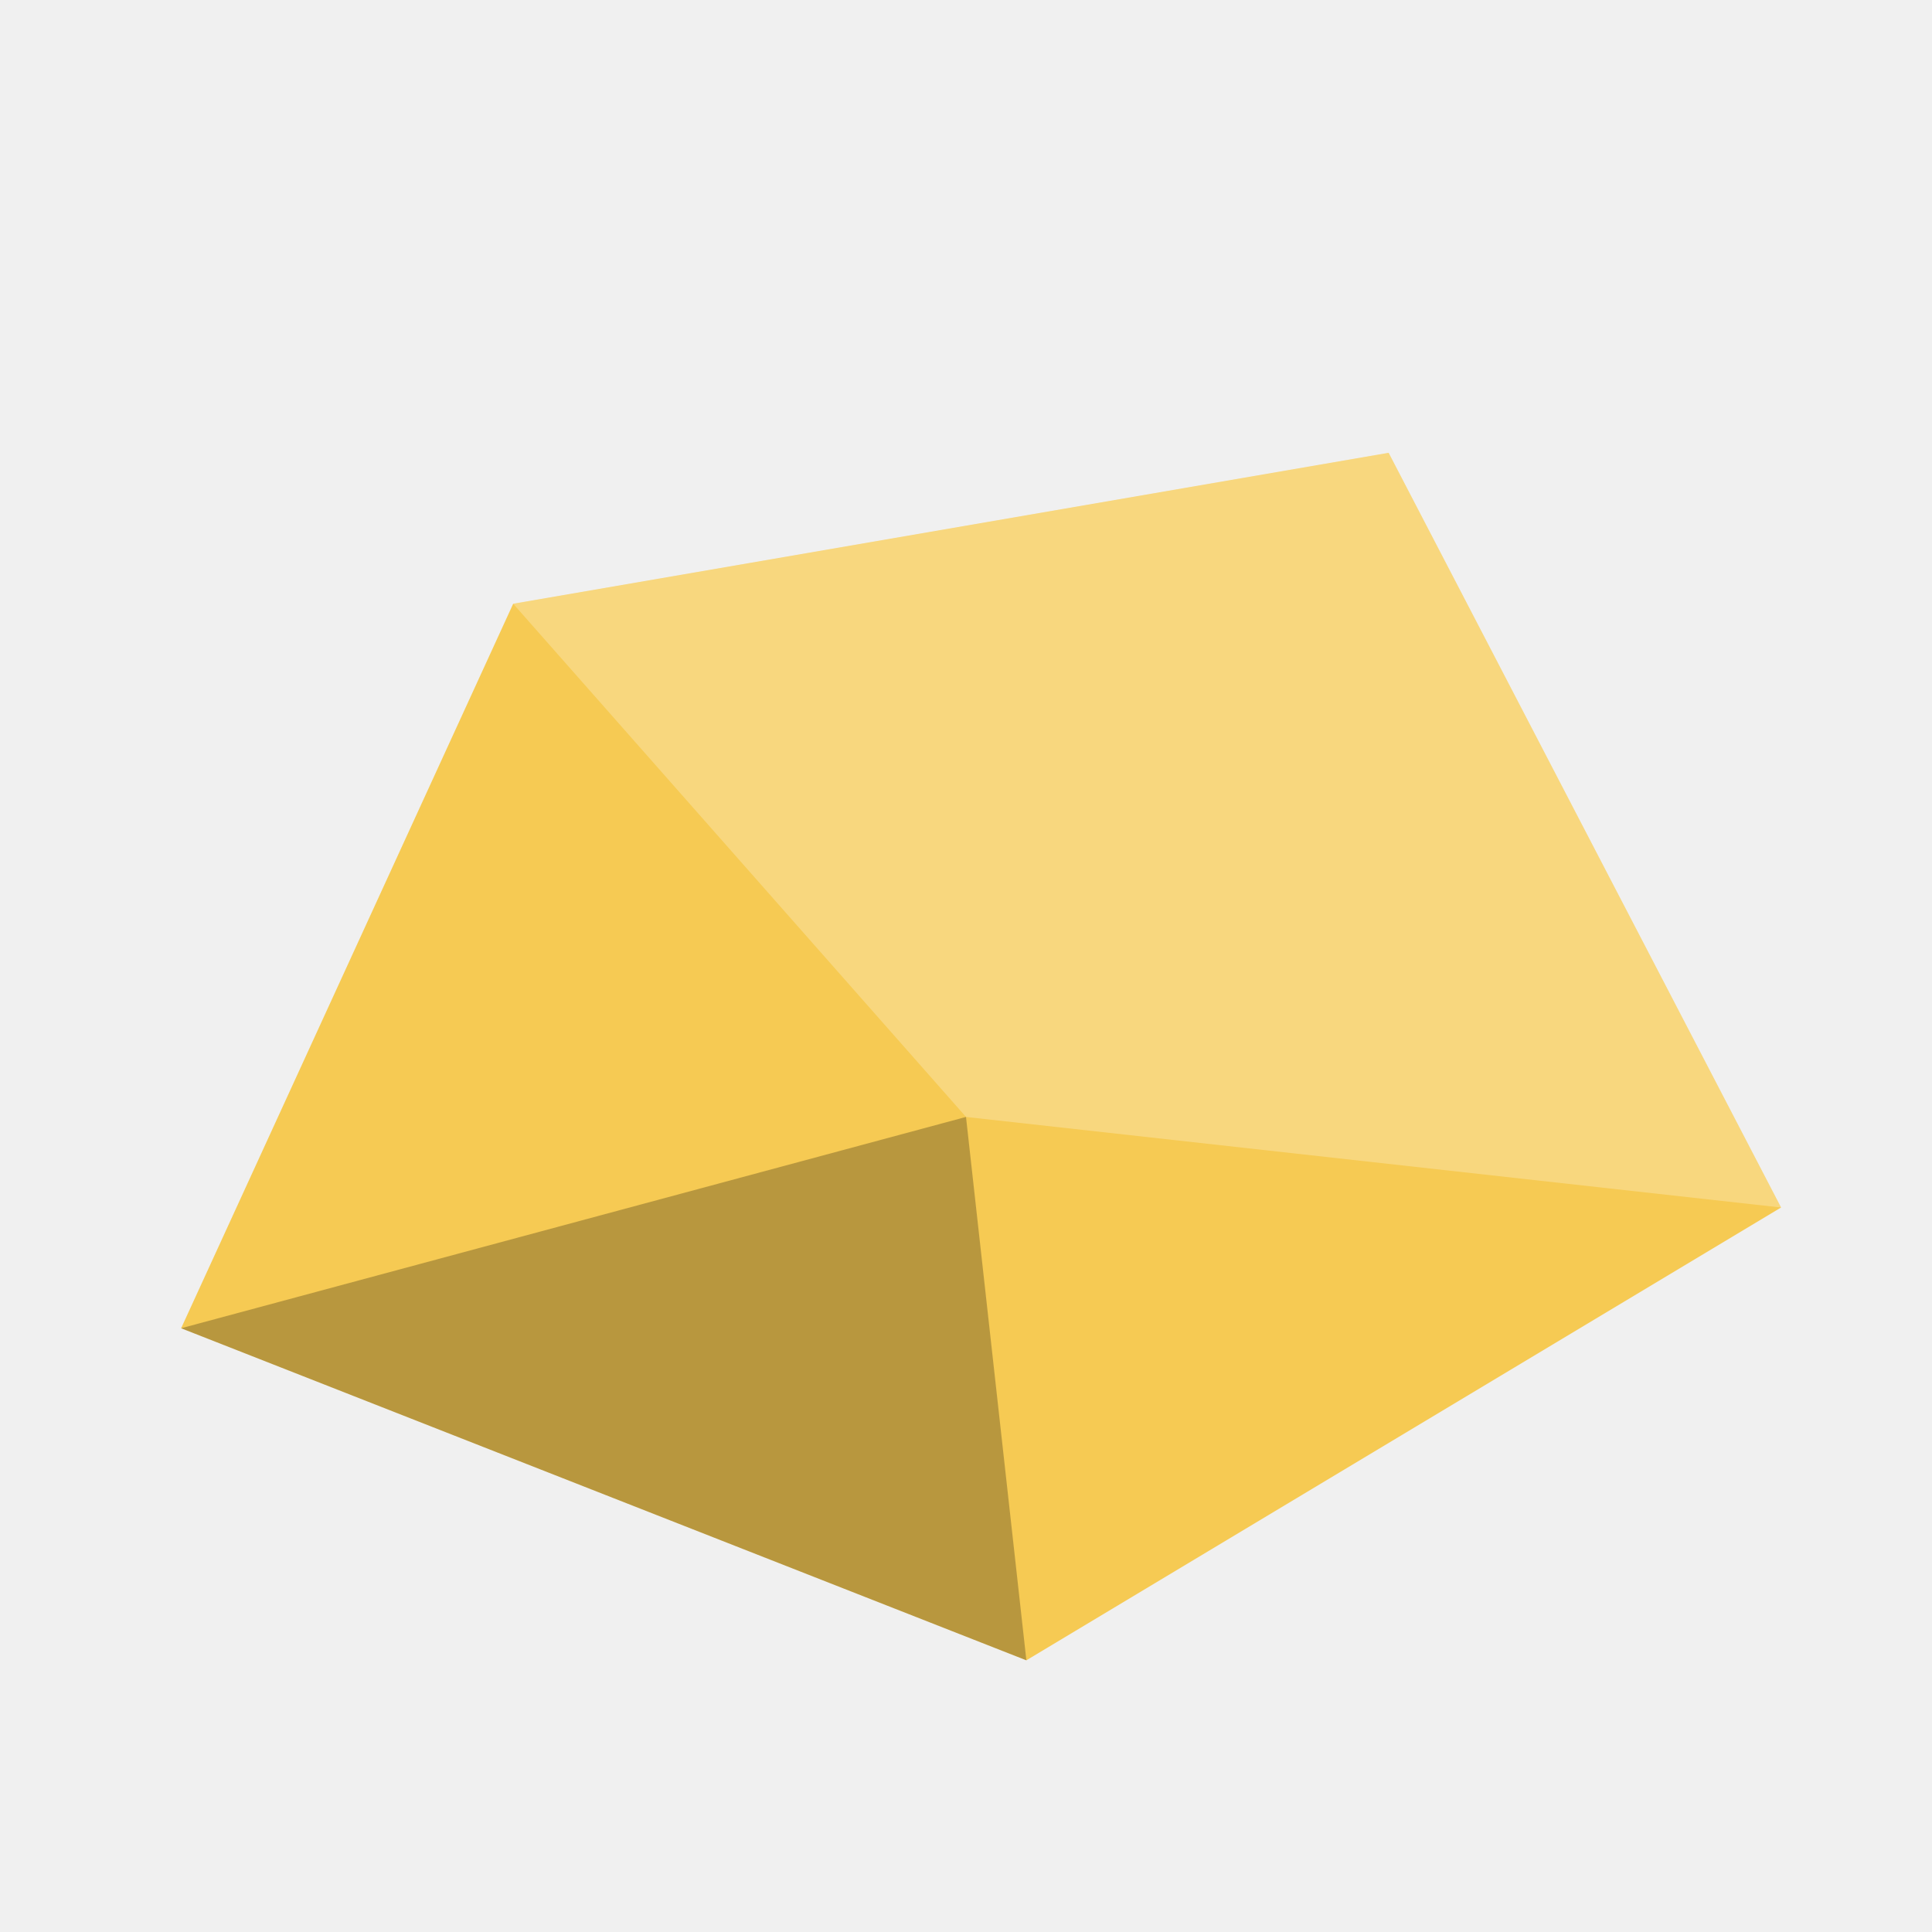
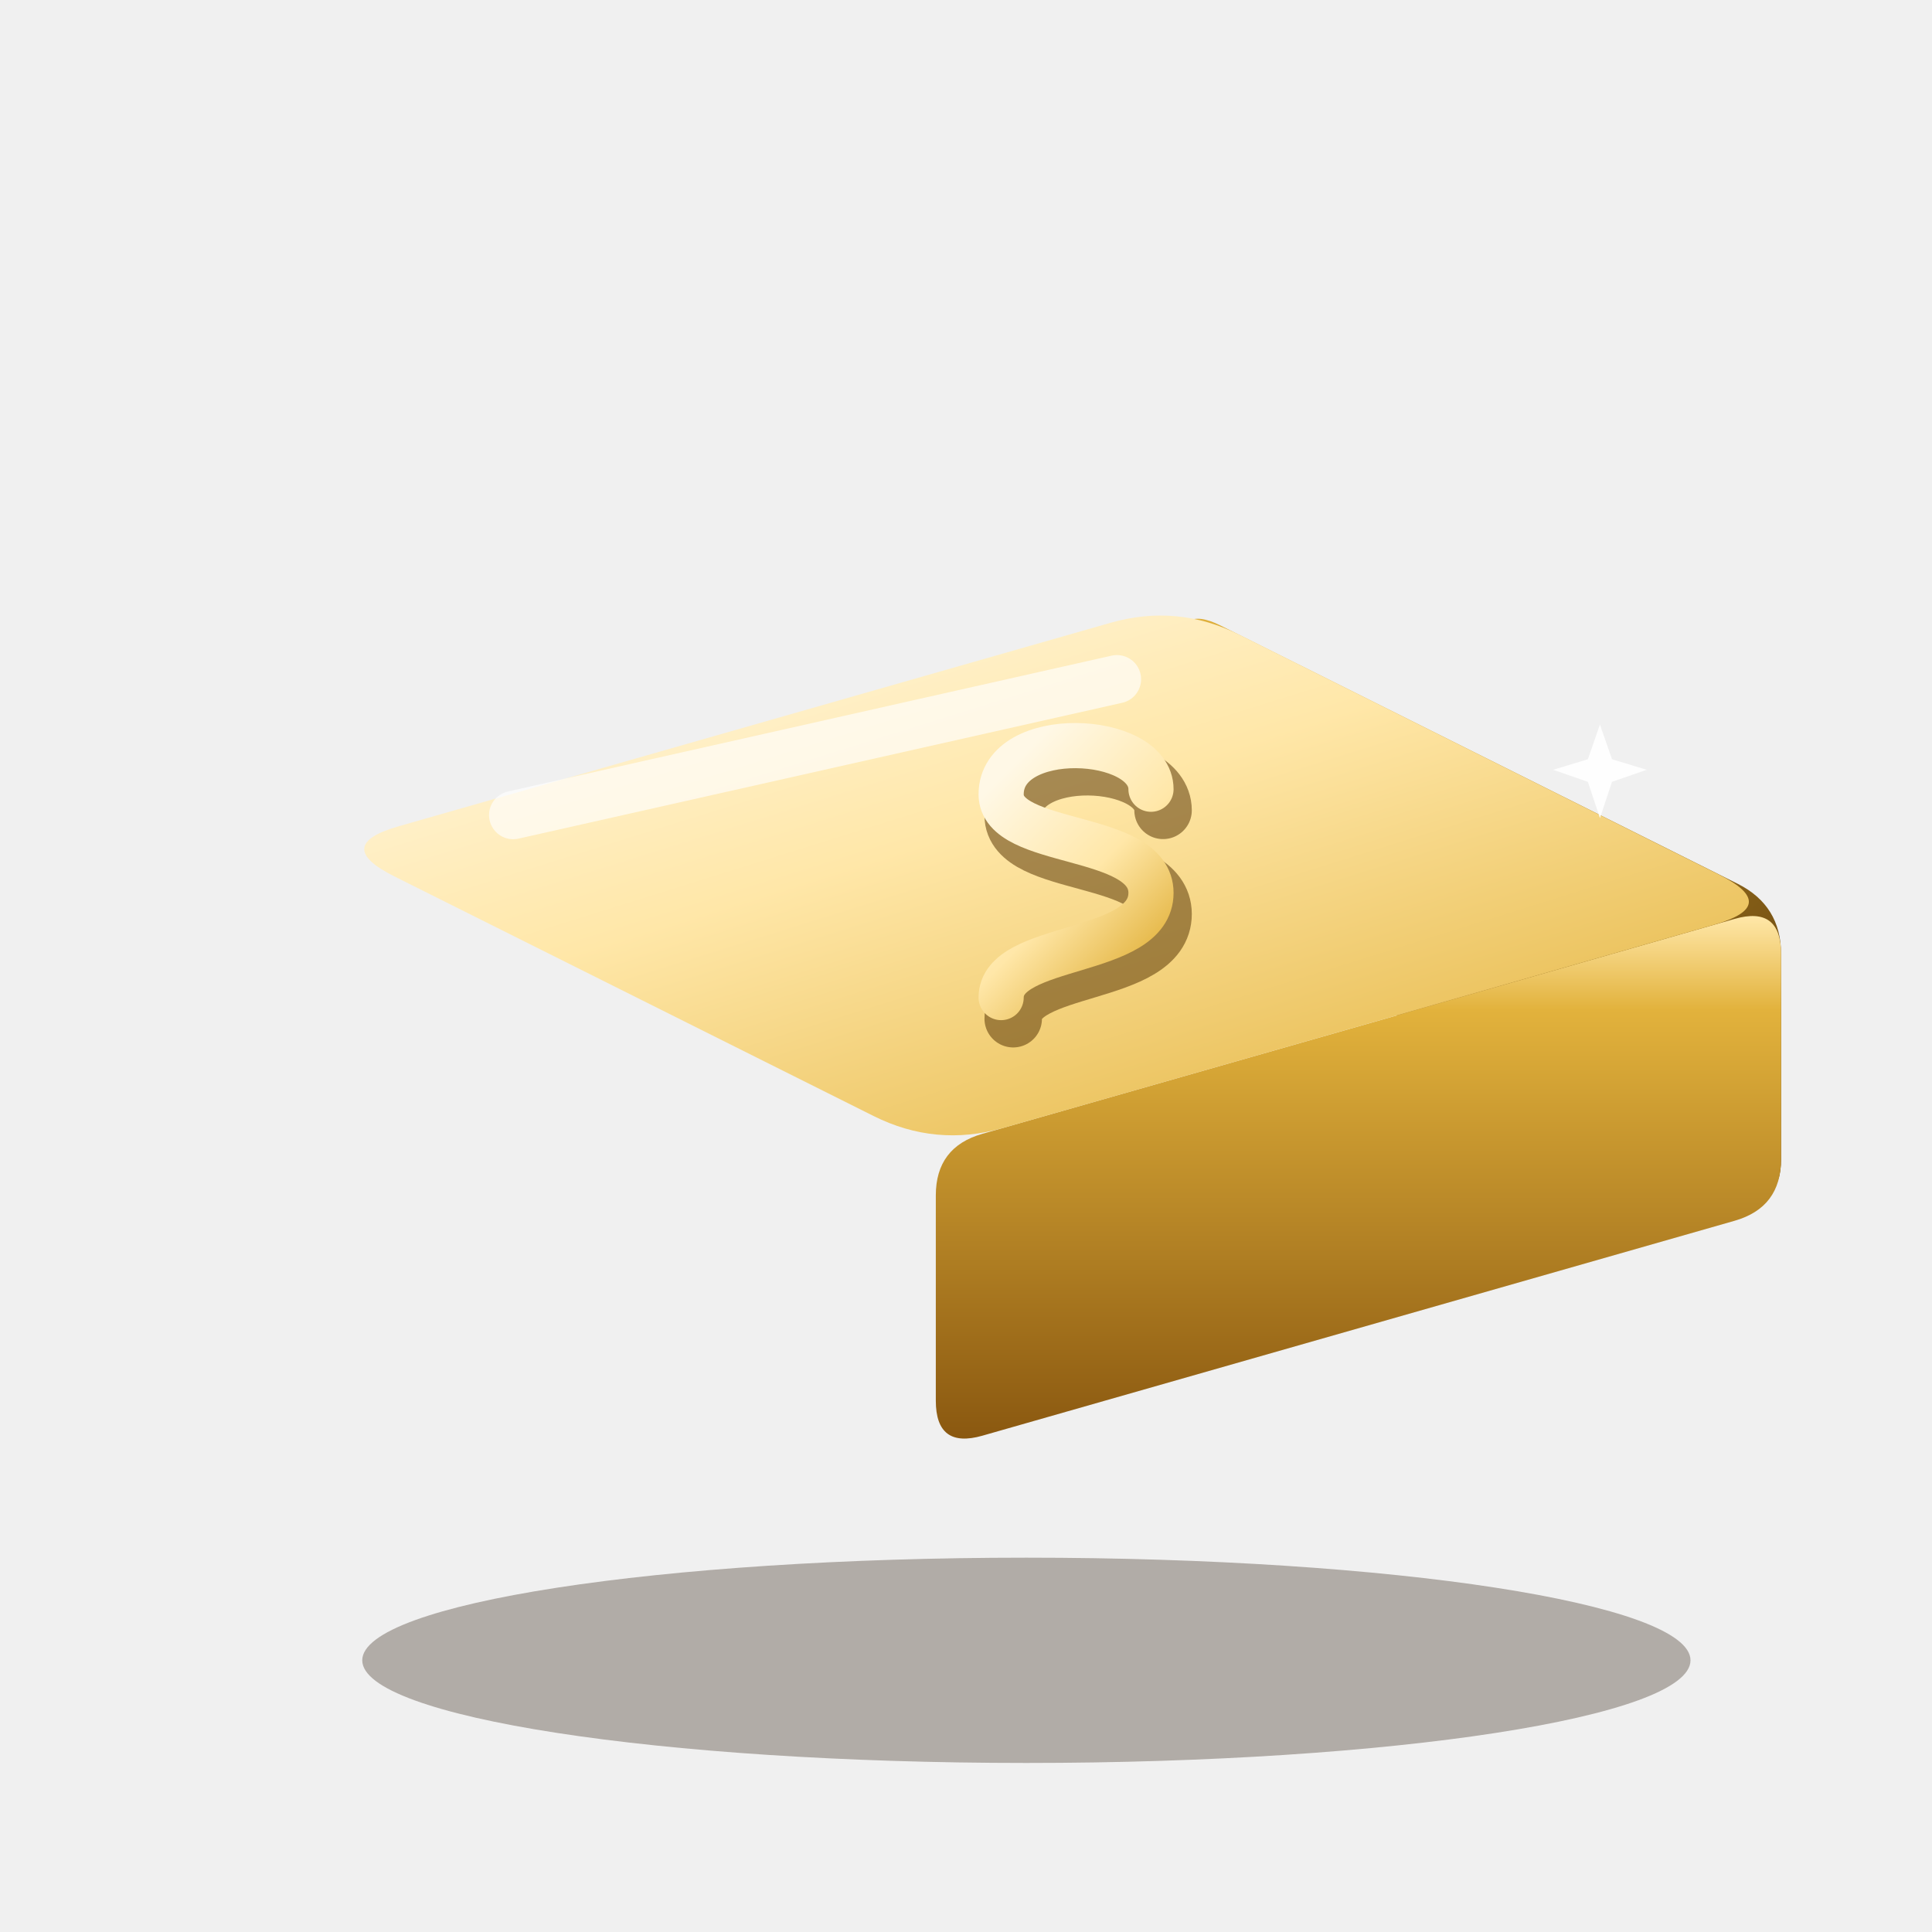
<svg xmlns="http://www.w3.org/2000/svg" viewBox="0 0 64 64">
-   <path d="m6 44 11-24 29-5 13 25-25 15Z" fill="#f6ca53" />
-   <path d="m17 20 15 17 27 3-13-25Z" fill="#ffffff" opacity=".25" />
-   <path d="m6 44 26-7 2 18Z" fill="#000" opacity=".25" />
+   <defs>
+     <linearGradient id="top-oroi" x1="8%" y1="0%" x2="90%" y2="100%">
+       <stop offset="0%" stop-color="#fff8e6" />
+       <stop offset="42%" stop-color="#ffe7a8" />
+       <stop offset="100%" stop-color="#e2b23c" />
+     </linearGradient>
+     <linearGradient id="front-oroi" x1="0%" y1="0%" x2="0%" y2="100%">
+       <stop offset="0%" stop-color="#ffe7a8" />
+       <stop offset="18%" stop-color="#e2b23c" />
+       <stop offset="100%" stop-color="#8a5810" />
+     </linearGradient>
+     <linearGradient id="end-oroi" x1="0%" y1="0%" x2="100%" y2="100%">
+       <stop offset="0%" stop-color="#e2b23c" />
+       <stop offset="100%" stop-color="#5c3a08" />
+     </linearGradient>
+     <linearGradient id="stamp-oroi" x1="20%" y1="0%" x2="80%" y2="100%">
+       <stop offset="0%" stop-color="#fff8e6" />
+       <stop offset="55%" stop-color="#ffe7a8" />
+       <stop offset="100%" stop-color="#e2b23c" />
+     </linearGradient>
+   </defs>
+   <ellipse cx="34" cy="55" rx="22" ry="3.4" fill="#2a1808" opacity=".32" />
+   <path d="M 39.00 21.60 Q 39.00 20.00 40.43 20.72 L 57.57 29.28 Q 59.00 30.00 59.00 31.60 L 59.00 38.40 Q 59.00 40.00 57.57 39.28 L 40.43 30.72 Q 39.00 30.00 39.00 28.40 L 39.00 21.60 Z" fill="url(#end-oroi)" />
+   <path d="M 31.00 39.60 Q 31.00 38.00 32.54 37.56 L 57.46 30.44 Q 59.00 30.00 59.00 31.60 L 59.00 38.40 Q 59.00 40.00 57.46 40.44 L 32.54 47.56 Q 31.00 48.00 31.00 46.40 L 31.00 39.60 Z" fill="url(#front-oroi)" />
+   <path d="M 13.06 29.03 Q 11.00 28.00 13.21 27.37 L 36.79 20.63 Q 39.00 20.00 41.06 21.03 L 56.94 28.97 Q 59.00 30.00 56.79 30.63 L 33.21 37.37 Q 31.00 38.00 28.94 36.97 L 13.06 29.03 Z" fill="url(#top-oroi)" />
+   <path d="M 17.0 27.0 L 37.0 22.5" fill="none" stroke="#fff" stroke-width="1.6" stroke-linecap="round" opacity=".65" />
+   <g transform="translate(35.00 29.00)" fill="none" stroke-linecap="round" stroke-linejoin="round">
+     <path d="M9.2-8.4c0-5.4-14.6-6.1-14.6.5-0 5.2 14.6 3.6 14.6 9.6 0 6.2-14.6 4.8-14.6 10.2" stroke="#5c3a08" stroke-width="5.6" transform="translate(.4 .7) scale(.34)" opacity=".55" />
+     <path d="M9.2-8.4c0-5.4-14.6-6.1-14.6.5-0 5.2 14.6 3.6 14.6 9.6 0 6.2-14.6 4.8-14.6 10.2" stroke="url(#stamp-oroi)" stroke-width="4.4" transform="scale(.34)" />
+   </g>
+   <path d="M53.0 24.0l.4 1.15 1.15.35-1.15.4-.4 1.2-.4-1.2-1.15-.4 1.15-.35z" fill="#fff" opacity=".9" />
</svg>
